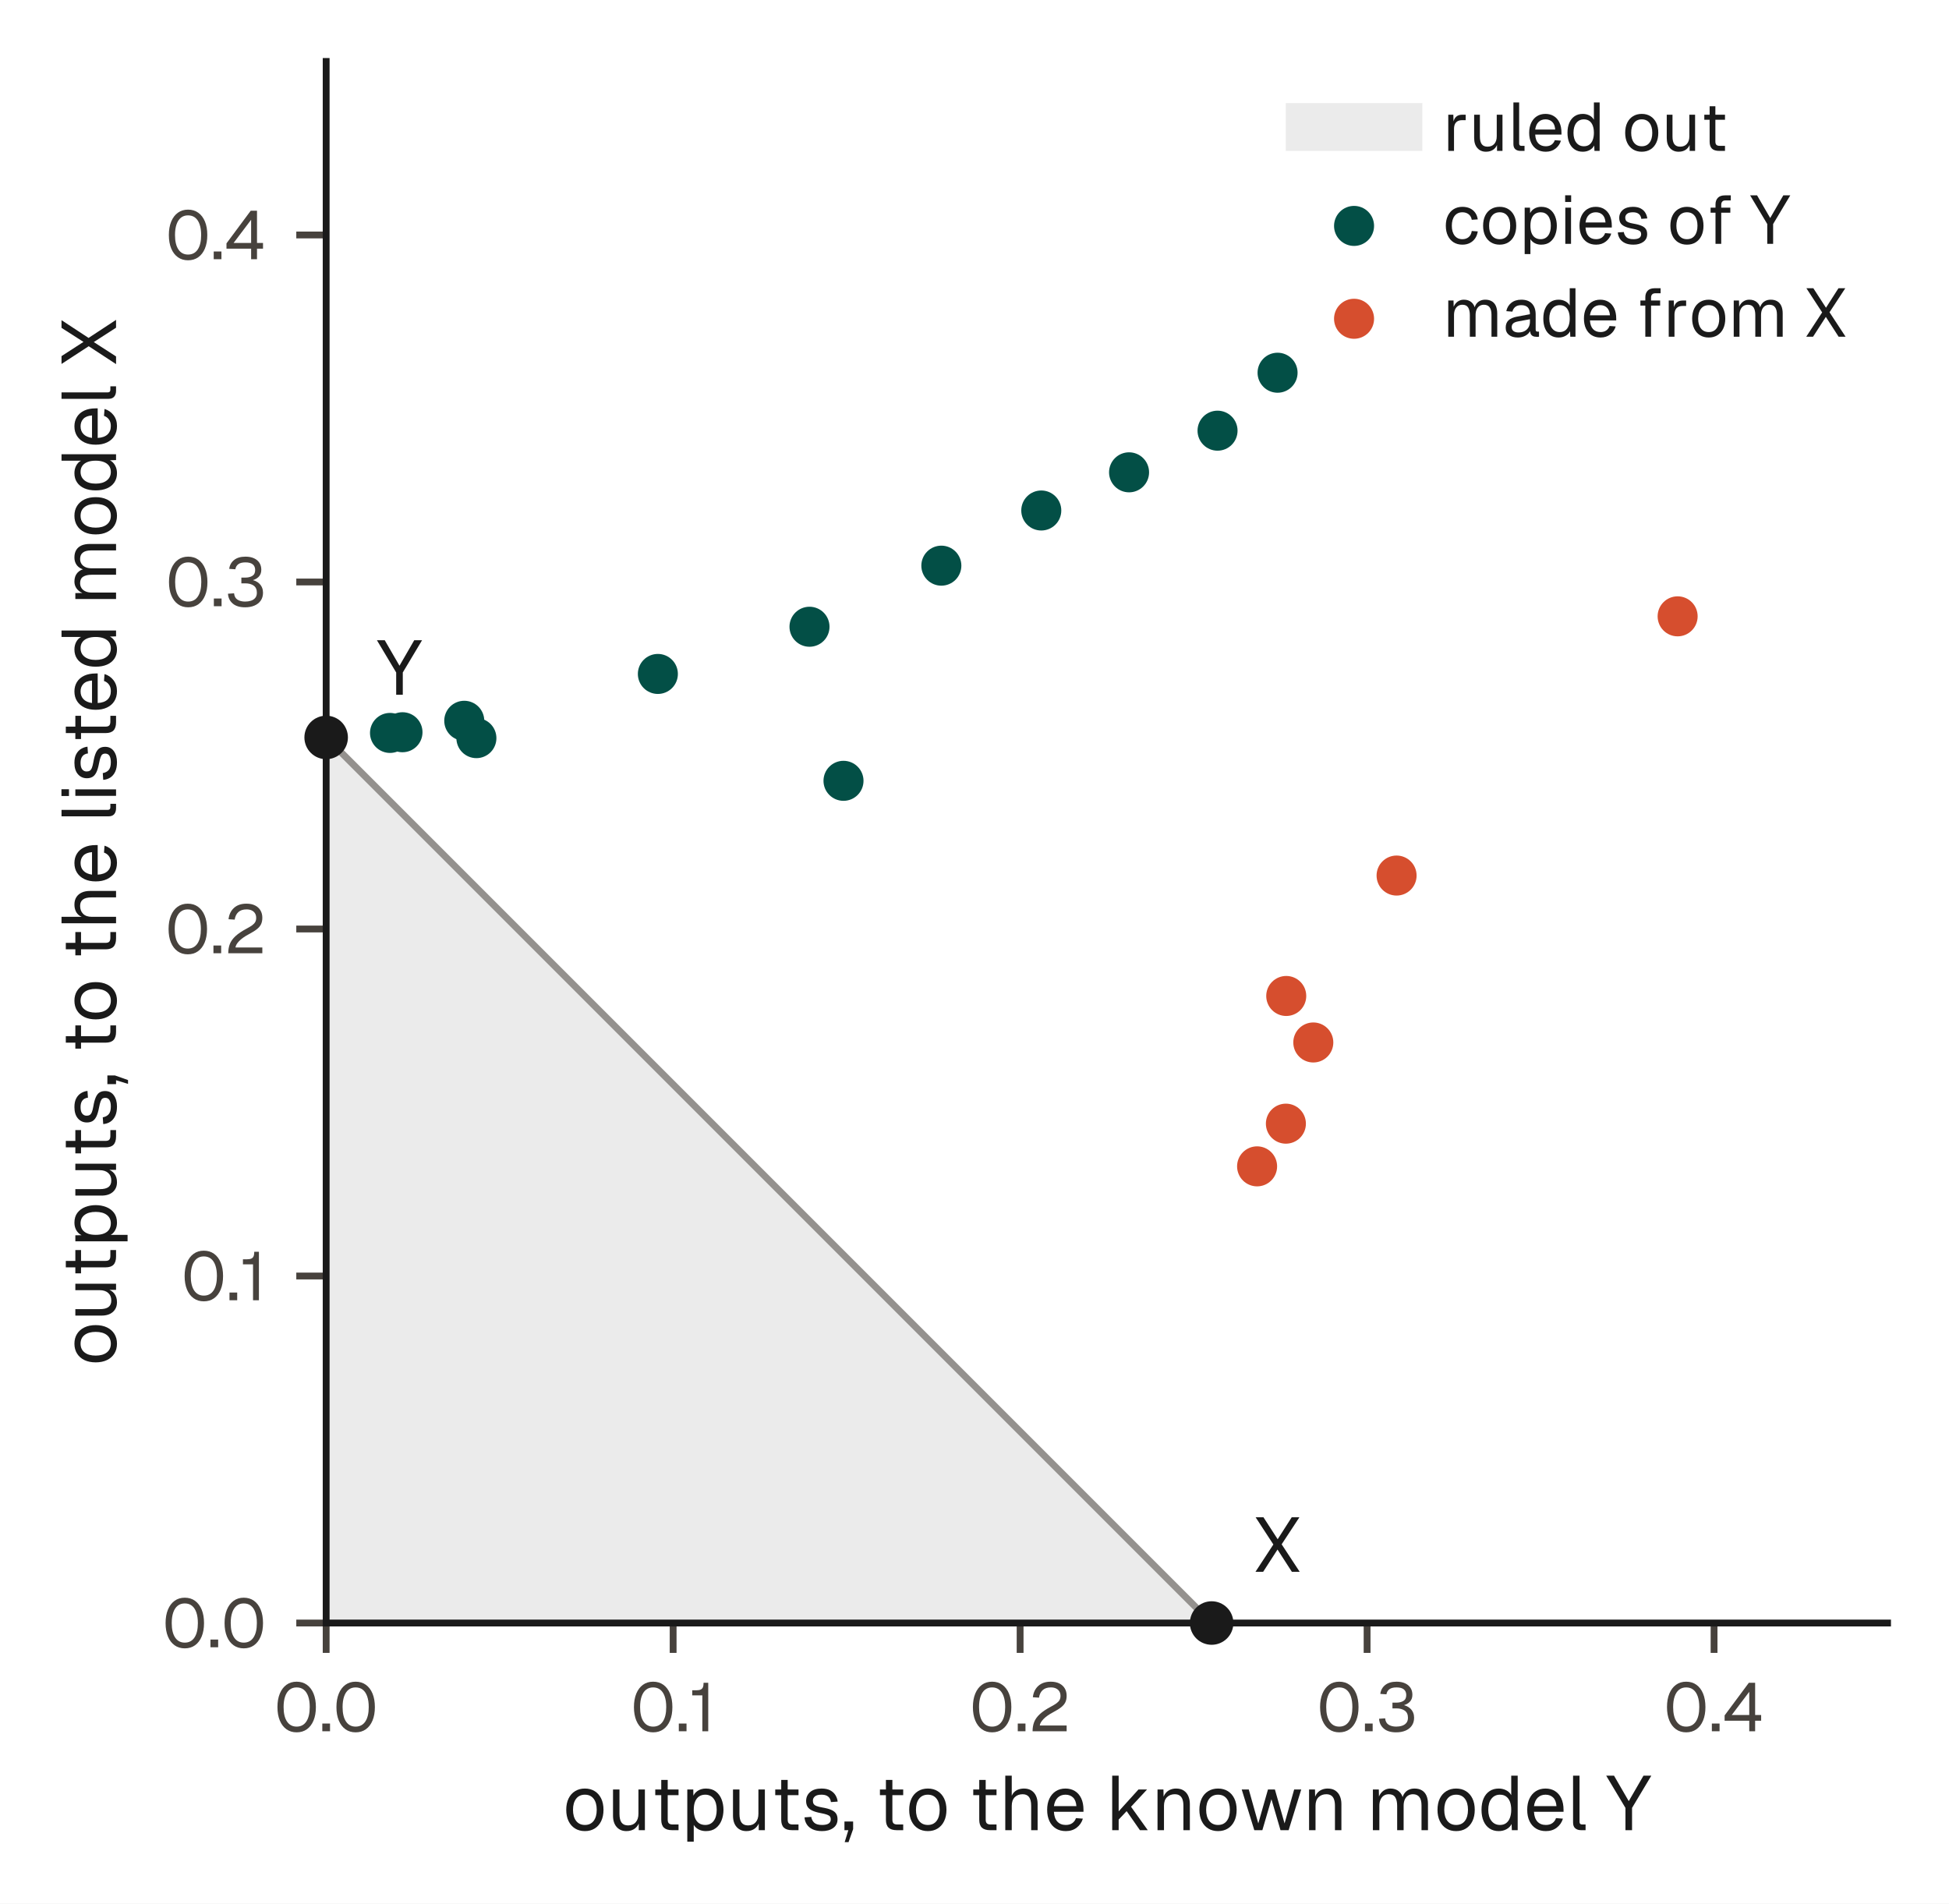
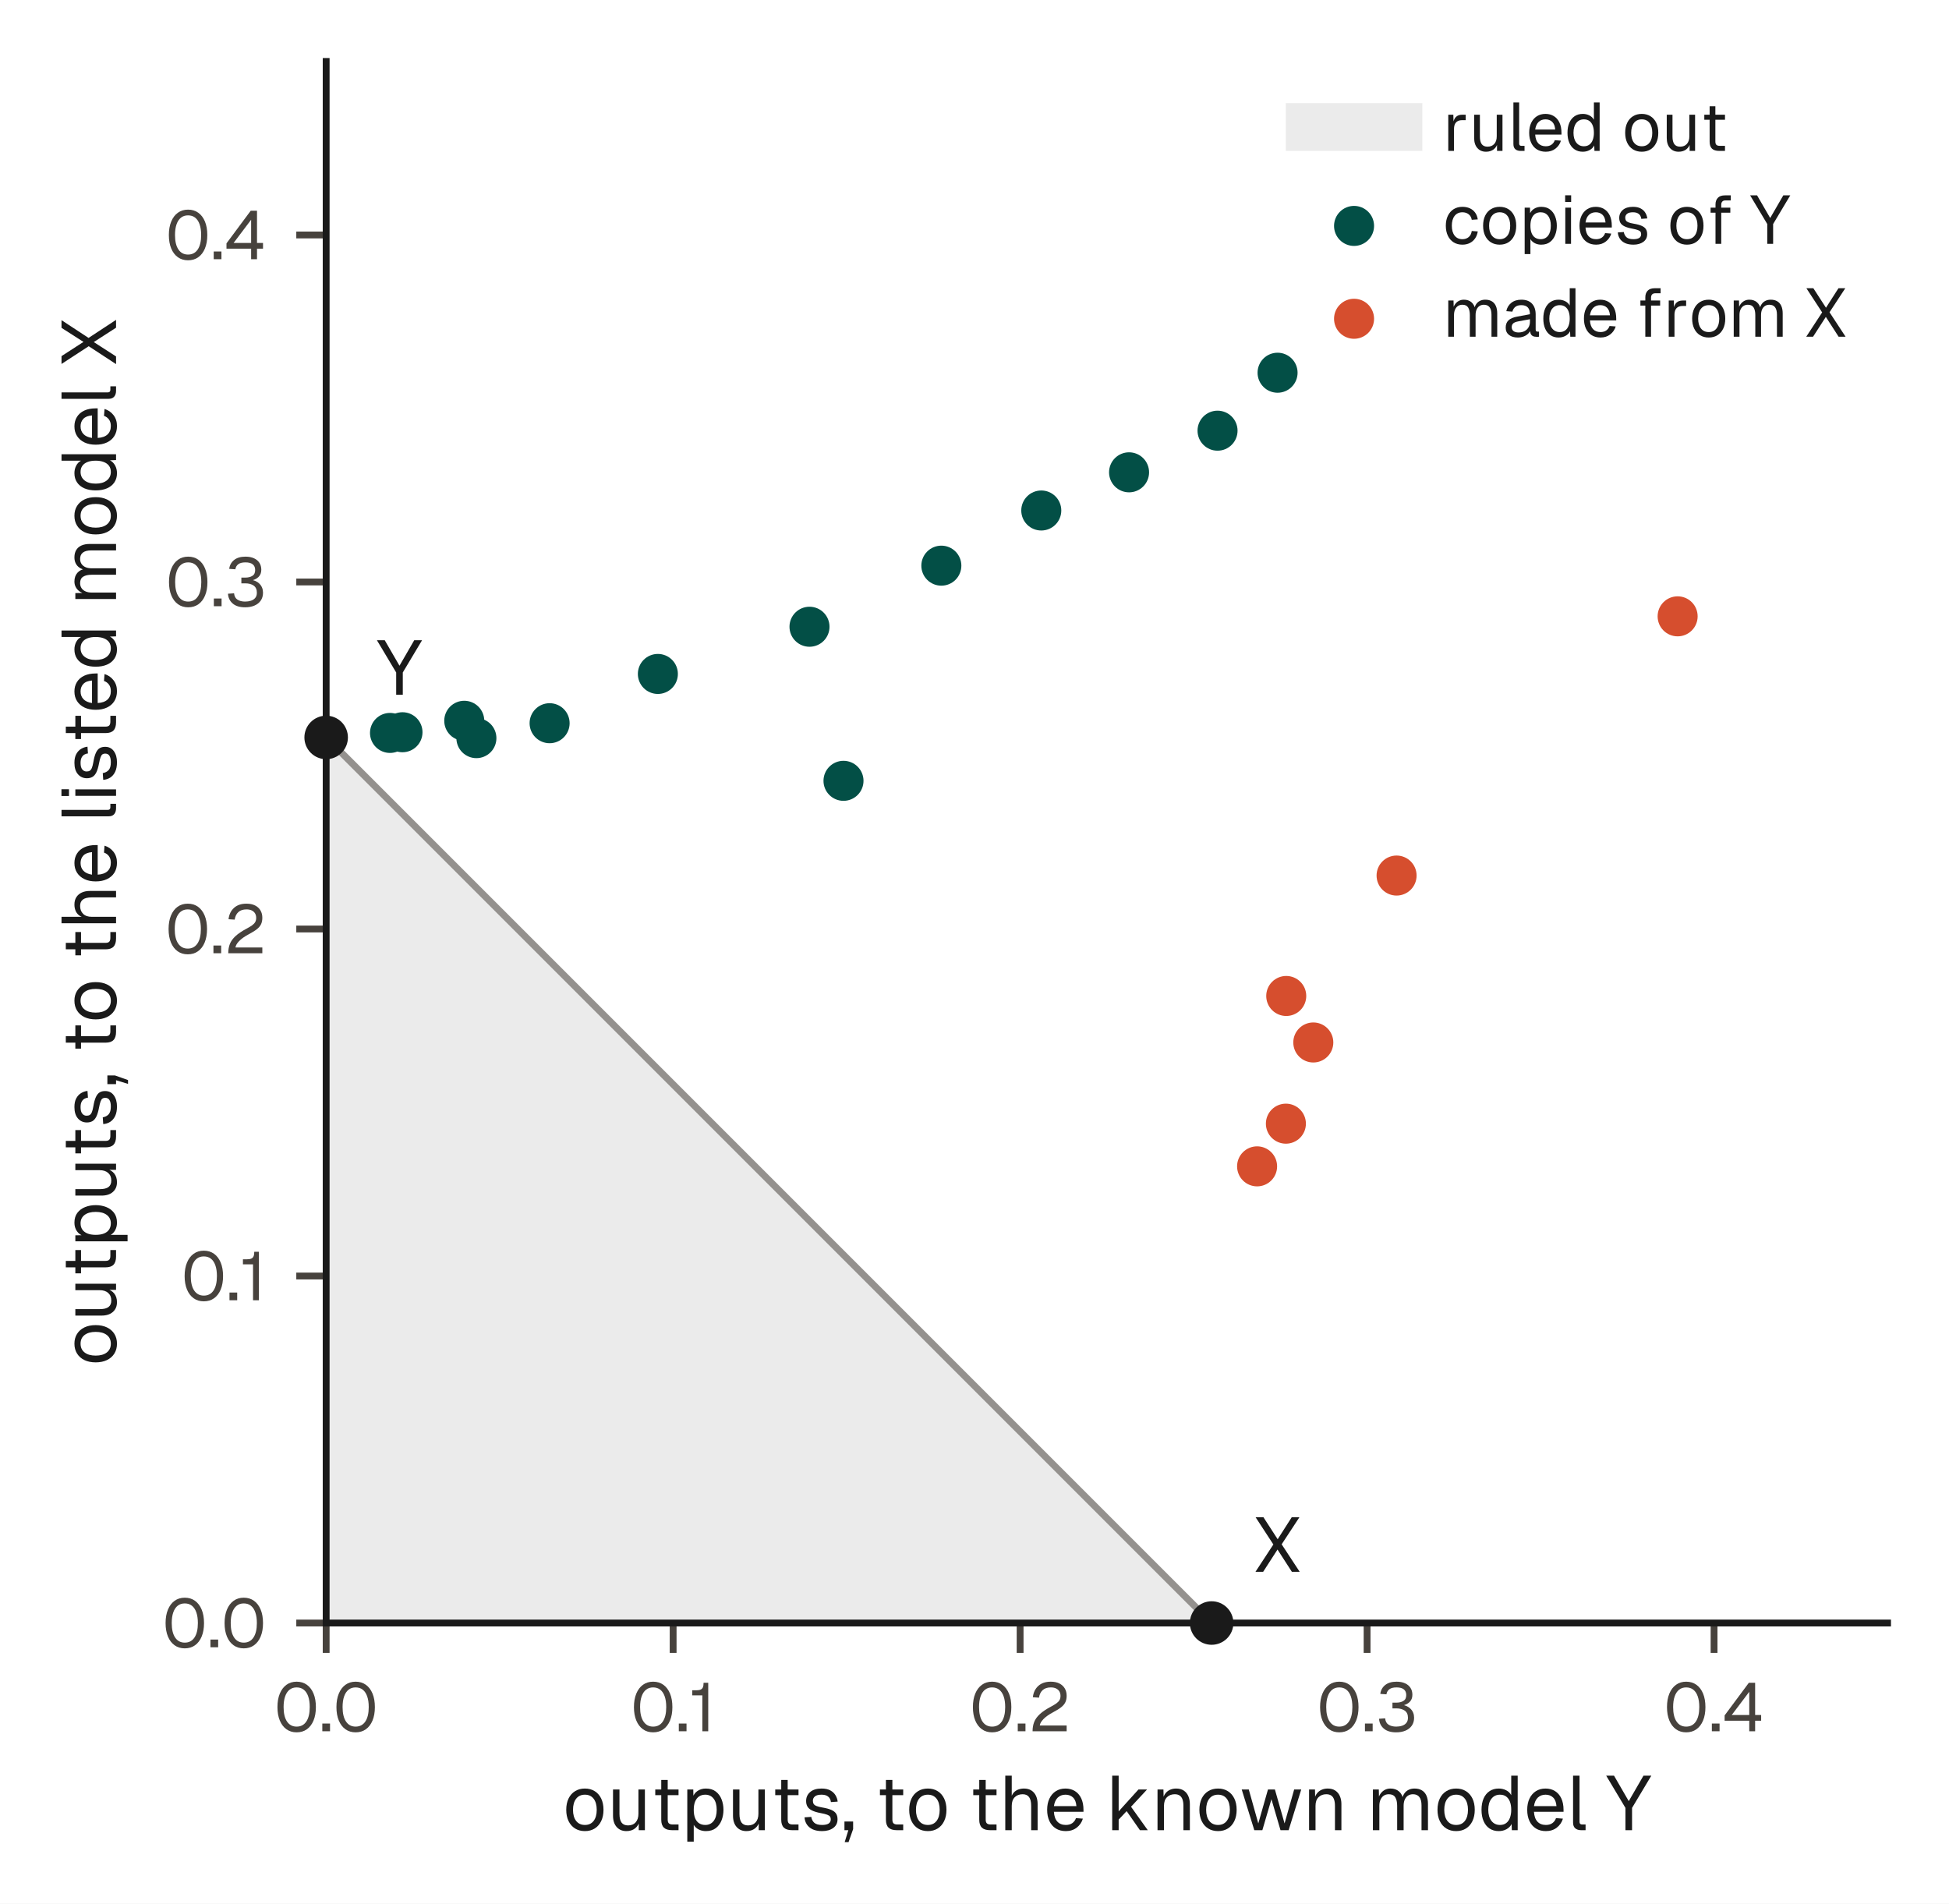
<svg xmlns="http://www.w3.org/2000/svg" xmlns:xlink="http://www.w3.org/1999/xlink" width="228.369pt" height="223.025pt" viewBox="0 0 228.369 223.025" version="1.1">
  <defs>
    <style type="text/css">*{stroke-linejoin: round; stroke-linecap: butt}</style>
  </defs>
  <g id="figure_1">
    <g id="patch_1">
      <path d="M 0 223.025  L 228.369 223.025  L 228.369 0  L 0 0  z " style="fill: #ffffff" />
    </g>
    <g id="axes_1">
      <g id="patch_2">
        <path d="M 38.217 190.152  L 221.169 190.152  L 221.169 7.2  L 38.217 7.2  z " style="fill: #ffffff" />
      </g>
      <g id="patch_3">
-         <path d="M 38.217 190.152  L 141.971 190.152  L 38.217 86.398  z " clip-path="url(#p2d0e98318e)" style="fill: #ebebeb" />
+         <path d="M 38.217 190.152  L 141.971 190.152  L 38.217 86.398  z " clip-path="url(#pd21dceb8ad)" style="fill: #ebebeb" />
      </g>
      <g id="matplotlib.axis_1">
        <g id="xtick_1">
          <g id="line2d_1">
            <defs>
-               <path id="m36c6dafd58" d="M 0 0  L 0 3.5  " style="stroke: #47423d; stroke-width: 0.8" />
-             </defs>
-             <g>
-               <use xlink:href="#m36c6dafd58" x="38.217" y="190.152" style="fill: #47423d; stroke: #47423d; stroke-width: 0.8" />
+               <path id="mbe4296cc0f" d="M 0 0  L 0 3.5  " style="stroke: #47423d; stroke-width: 0.8" />
+             </defs>
+             <g>
+               <use xlink:href="#mbe4296cc0f" x="38.217" y="190.152" style="fill: #47423d; stroke: #47423d; stroke-width: 0.8" />
            </g>
          </g>
          <g id="text_1">
            <g style="fill: #47423d" transform="translate(32.10938 202.832) scale(0.08 -0.08)">
              <defs>
                <path id="Geist-Regular-30" d="M 2118 -102  Q 1568 -102 1165 186  Q 762 474 541 1005  Q 320 1536 320 2266  Q 320 2995 541 3529  Q 762 4064 1165 4355  Q 1568 4646 2118 4646  Q 2675 4646 3078 4355  Q 3482 4064 3702 3533  Q 3923 3002 3923 2266  Q 3923 1536 3702 1005  Q 3482 474 3078 186  Q 2675 -102 2118 -102  z M 2118 435  Q 2707 435 3027 912  Q 3347 1389 3347 2266  Q 3347 2854 3203 3267  Q 3059 3680 2787 3894  Q 2515 4109 2118 4109  Q 1728 4109 1456 3894  Q 1184 3680 1040 3267  Q 896 2854 896 2266  Q 896 1389 1216 912  Q 1536 435 2118 435  z " transform="scale(0.015625)" />
                <path id="Geist-Regular-2e" d="M 282 0  L 282 723  L 1005 723  L 1005 0  L 282 0  z " transform="scale(0.015625)" />
              </defs>
              <use xlink:href="#Geist-Regular-30" />
              <use xlink:href="#Geist-Regular-2e" transform="translate(66.29999 0)" />
              <use xlink:href="#Geist-Regular-30" transform="translate(86.39998 0)" />
            </g>
          </g>
        </g>
        <g id="xtick_2">
          <g id="line2d_2">
            <g>
-               <use xlink:href="#m36c6dafd58" x="78.873" y="190.152" style="fill: #47423d; stroke: #47423d; stroke-width: 0.8" />
+               <use xlink:href="#mbe4296cc0f" x="78.873" y="190.152" style="fill: #47423d; stroke: #47423d; stroke-width: 0.8" />
            </g>
          </g>
          <g id="text_2">
            <g style="fill: #47423d" transform="translate(73.881 202.832) scale(0.08 -0.08)">
              <defs>
                <path id="Geist-Regular-31" d="M 1203 0  L 1203 3366  L 256 3366  L 256 3840  L 640 3840  Q 890 3840 1040 3904  Q 1190 3968 1254 4121  Q 1318 4275 1318 4544  L 1754 4544  L 1754 0  L 1203 0  z " transform="scale(0.015625)" />
              </defs>
              <use xlink:href="#Geist-Regular-30" />
              <use xlink:href="#Geist-Regular-2e" transform="translate(66.29999 0)" />
              <use xlink:href="#Geist-Regular-31" transform="translate(86.39998 0)" />
            </g>
          </g>
        </g>
        <g id="xtick_3">
          <g id="line2d_3">
            <g>
-               <use xlink:href="#m36c6dafd58" x="119.529" y="190.152" style="fill: #47423d; stroke: #47423d; stroke-width: 0.8" />
+               <use xlink:href="#mbe4296cc0f" x="119.529" y="190.152" style="fill: #47423d; stroke: #47423d; stroke-width: 0.8" />
            </g>
          </g>
          <g id="text_3">
            <g style="fill: #47423d" transform="translate(113.597 202.832) scale(0.08 -0.08)">
              <defs>
                <path id="Geist-Regular-32" d="M 384 0  Q 384 480 534 867  Q 685 1254 1065 1606  Q 1446 1958 2125 2317  Q 2438 2483 2630 2624  Q 2822 2765 2912 2925  Q 3002 3085 3002 3315  Q 3002 3552 2899 3728  Q 2797 3904 2595 4006  Q 2394 4109 2093 4109  Q 1613 4109 1334 3859  Q 1056 3610 986 3149  L 410 3187  Q 486 3853 921 4249  Q 1357 4646 2093 4646  Q 2560 4646 2893 4480  Q 3226 4314 3402 4016  Q 3578 3718 3578 3328  Q 3578 2982 3462 2729  Q 3347 2477 3075 2259  Q 2803 2042 2330 1792  Q 1715 1466 1398 1133  Q 1082 800 1062 538  L 3578 538  L 3578 0  L 384 0  z " transform="scale(0.015625)" />
              </defs>
              <use xlink:href="#Geist-Regular-30" />
              <use xlink:href="#Geist-Regular-2e" transform="translate(66.29999 0)" />
              <use xlink:href="#Geist-Regular-32" transform="translate(86.39998 0)" />
            </g>
          </g>
        </g>
        <g id="xtick_4">
          <g id="line2d_4">
            <g>
-               <use xlink:href="#m36c6dafd58" x="160.185" y="190.152" style="fill: #47423d; stroke: #47423d; stroke-width: 0.8" />
+               <use xlink:href="#mbe4296cc0f" x="160.185" y="190.152" style="fill: #47423d; stroke: #47423d; stroke-width: 0.8" />
            </g>
          </g>
          <g id="text_4">
            <g style="fill: #47423d" transform="translate(154.2774 202.832) scale(0.08 -0.08)">
              <defs>
                <path id="Geist-Regular-33" d="M 1926 -102  Q 1171 -102 761 253  Q 352 608 320 1171  L 890 1210  Q 928 794 1213 614  Q 1498 435 1926 435  Q 2221 435 2470 515  Q 2720 595 2873 777  Q 3027 960 3027 1267  Q 3027 1722 2726 1933  Q 2426 2144 1933 2144  L 1574 2144  L 1574 2682  L 1933 2682  Q 2336 2682 2601 2842  Q 2867 3002 2867 3392  Q 2867 3744 2640 3926  Q 2413 4109 1958 4109  Q 1510 4109 1283 3936  Q 1056 3763 1011 3462  L 435 3501  Q 499 4013 889 4329  Q 1280 4646 1958 4646  Q 2419 4646 2752 4496  Q 3085 4346 3264 4070  Q 3443 3795 3443 3418  Q 3443 2995 3177 2736  Q 2912 2477 2394 2381  L 2394 2496  Q 2950 2432 3276 2099  Q 3603 1766 3603 1267  Q 3603 832 3388 525  Q 3174 218 2796 58  Q 2419 -102 1926 -102  z " transform="scale(0.015625)" />
              </defs>
              <use xlink:href="#Geist-Regular-30" />
              <use xlink:href="#Geist-Regular-2e" transform="translate(66.29999 0)" />
              <use xlink:href="#Geist-Regular-33" transform="translate(86.39998 0)" />
            </g>
          </g>
        </g>
        <g id="xtick_5">
          <g id="line2d_5">
            <g>
-               <use xlink:href="#m36c6dafd58" x="200.841" y="190.152" style="fill: #47423d; stroke: #47423d; stroke-width: 0.8" />
+               <use xlink:href="#mbe4296cc0f" x="200.841" y="190.152" style="fill: #47423d; stroke: #47423d; stroke-width: 0.8" />
            </g>
          </g>
          <g id="text_5">
            <g style="fill: #47423d" transform="translate(194.9253 202.832) scale(0.08 -0.08)">
              <defs>
                <path id="Geist-Regular-34" d="M 2502 0  L 2502 986  L 192 986  L 192 1485  L 2464 4544  L 3053 4544  L 3053 1523  L 3616 1523  L 3616 986  L 3053 986  L 3053 0  L 2502 0  z M 858 1523  L 2502 1523  L 2502 3699  L 858 1523  z " transform="scale(0.015625)" />
              </defs>
              <use xlink:href="#Geist-Regular-30" />
              <use xlink:href="#Geist-Regular-2e" transform="translate(66.29999 0)" />
              <use xlink:href="#Geist-Regular-34" transform="translate(86.39998 0)" />
            </g>
          </g>
        </g>
        <g id="text_6">
          <g style="fill: #1a1a1a" transform="translate(65.95178 214.422) scale(0.09 -0.09)">
            <defs>
              <path id="Geist-Regular-6f" d="M 1837 -77  Q 1370 -77 1018 140  Q 666 358 474 758  Q 282 1158 282 1696  Q 282 2240 474 2637  Q 666 3034 1018 3251  Q 1370 3469 1837 3469  Q 2304 3469 2653 3251  Q 3002 3034 3194 2637  Q 3386 2240 3386 1696  Q 3386 1158 3194 758  Q 3002 358 2653 140  Q 2304 -77 1837 -77  z M 1837 435  Q 2304 435 2563 771  Q 2822 1107 2822 1696  Q 2822 2285 2563 2621  Q 2304 2957 1837 2957  Q 1370 2957 1107 2621  Q 845 2285 845 1696  Q 845 1107 1107 771  Q 1370 435 1837 435  z " transform="scale(0.015625)" />
              <path id="Geist-Regular-75" d="M 1626 -77  Q 1120 -77 816 265  Q 512 608 512 1210  L 512 3392  L 1050 3392  L 1050 1357  Q 1050 864 1226 630  Q 1402 397 1766 397  Q 2170 397 2400 656  Q 2630 915 2630 1370  L 2630 3392  L 3168 3392  L 3168 0  L 2656 0  L 2656 838  L 2739 794  Q 2637 378 2349 150  Q 2061 -77 1626 -77  z " transform="scale(0.015625)" />
              <path id="Geist-Regular-74" d="M 1754 0  Q 1293 0 1072 211  Q 851 422 851 870  L 851 4186  L 1389 4186  L 1389 883  Q 1389 653 1491 563  Q 1594 474 1805 474  L 2291 474  L 2291 0  L 1754 0  z M 352 2918  L 352 3392  L 2291 3392  L 2291 2918  L 352 2918  z " transform="scale(0.015625)" />
              <path id="Geist-Regular-70" d="M 512 -960  L 512 3392  L 1011 3392  L 1024 2662  L 947 2701  Q 1075 3078 1372 3273  Q 1670 3469 2061 3469  Q 2566 3469 2889 3219  Q 3213 2970 3369 2566  Q 3526 2163 3526 1696  Q 3526 1229 3369 825  Q 3213 422 2889 172  Q 2566 -77 2061 -77  Q 1798 -77 1571 12  Q 1344 102 1187 262  Q 1030 422 973 640  L 1050 730  L 1050 -960  L 512 -960  z M 2010 435  Q 2451 435 2707 768  Q 2963 1101 2963 1696  Q 2963 2291 2707 2624  Q 2451 2957 2010 2957  Q 1715 2957 1500 2816  Q 1286 2675 1168 2393  Q 1050 2112 1050 1696  Q 1050 1280 1165 998  Q 1280 717 1497 576  Q 1715 435 2010 435  z " transform="scale(0.015625)" />
              <path id="Geist-Regular-73" d="M 1747 -77  Q 1280 -77 963 70  Q 646 218 476 477  Q 307 736 282 1069  L 845 1107  Q 896 800 1097 617  Q 1299 435 1747 435  Q 2093 435 2281 547  Q 2470 659 2470 909  Q 2470 1043 2409 1132  Q 2349 1222 2169 1289  Q 1990 1357 1645 1421  Q 1171 1510 902 1644  Q 634 1779 525 1971  Q 416 2163 416 2432  Q 416 2886 752 3177  Q 1088 3469 1702 3469  Q 2150 3469 2435 3312  Q 2720 3155 2867 2905  Q 3014 2656 3046 2381  L 2483 2342  Q 2470 2502 2387 2643  Q 2304 2784 2137 2870  Q 1971 2957 1690 2957  Q 1325 2957 1152 2816  Q 979 2675 979 2458  Q 979 2291 1046 2185  Q 1114 2080 1283 2013  Q 1453 1946 1747 1894  Q 2246 1811 2528 1683  Q 2810 1555 2922 1366  Q 3034 1178 3034 909  Q 3034 442 2672 182  Q 2310 -77 1747 -77  z " transform="scale(0.015625)" />
              <path id="Geist-Regular-2c" d="M 301 -998  L 608 0  L 282 0  L 282 723  L 1005 723  L 1005 90  L 621 -998  L 301 -998  z " transform="scale(0.015625)" />
              <path id="Geist-Regular-20" transform="scale(0.015625)" />
              <path id="Geist-Regular-68" d="M 512 0  L 512 4544  L 1050 4544  L 1050 2643  L 986 2656  Q 1050 2938 1203 3117  Q 1357 3296 1581 3382  Q 1805 3469 2074 3469  Q 2438 3469 2691 3305  Q 2944 3142 3075 2851  Q 3206 2560 3206 2182  L 3206 0  L 2669 0  L 2669 2029  Q 2669 2522 2493 2758  Q 2317 2995 1958 2995  Q 1549 2995 1299 2745  Q 1050 2496 1050 2022  L 1050 0  L 512 0  z " transform="scale(0.015625)" />
              <path id="Geist-Regular-65" d="M 1837 -77  Q 1357 -77 1008 140  Q 659 358 470 758  Q 282 1158 282 1696  Q 282 2234 470 2630  Q 659 3027 1001 3248  Q 1344 3469 1811 3469  Q 2253 3469 2592 3261  Q 2931 3053 3120 2656  Q 3309 2259 3309 1690  L 3309 1530  L 845 1530  Q 877 986 1136 710  Q 1395 435 1837 435  Q 2170 435 2384 592  Q 2598 749 2682 1005  L 3258 960  Q 3123 506 2748 214  Q 2374 -77 1837 -77  z M 845 2003  L 2720 2003  Q 2682 2496 2435 2726  Q 2189 2957 1811 2957  Q 1421 2957 1168 2717  Q 915 2477 845 2003  z " transform="scale(0.015625)" />
              <path id="Geist-Regular-6b" d="M 512 0  L 512 4544  L 1050 4544  L 1050 1568  L 2701 3392  L 3418 3392  L 2080 1952  L 3475 0  L 2822 0  L 1715 1587  L 1050 883  L 1050 0  L 512 0  z " transform="scale(0.015625)" />
              <path id="Geist-Regular-6e" d="M 512 0  L 512 3392  L 1005 3392  L 1024 2528  L 960 2586  Q 1024 2886 1184 3081  Q 1344 3277 1571 3373  Q 1798 3469 2061 3469  Q 2451 3469 2704 3296  Q 2957 3123 3081 2832  Q 3206 2541 3206 2182  L 3206 0  L 2669 0  L 2669 2029  Q 2669 2342 2595 2556  Q 2522 2771 2362 2883  Q 2202 2995 1946 2995  Q 1555 2995 1302 2748  Q 1050 2502 1050 2029  L 1050 0  L 512 0  z " transform="scale(0.015625)" />
              <path id="Geist-Regular-77" d="M 1190 0  L 141 3392  L 730 3392  L 1523 563  L 2330 3392  L 2906 3392  L 3712 563  L 4512 3392  L 5101 3392  L 4051 0  L 3373 0  L 2618 2579  L 1862 0  L 1190 0  z " transform="scale(0.015625)" />
              <path id="Geist-Regular-6d" d="M 512 0  L 512 3392  L 1005 3392  L 1024 2534  L 947 2560  Q 1005 2842 1149 3043  Q 1293 3245 1504 3357  Q 1715 3469 1971 3469  Q 2413 3469 2691 3225  Q 2970 2982 3040 2547  L 2938 2554  Q 2989 2848 3126 3049  Q 3264 3251 3481 3360  Q 3699 3469 3981 3469  Q 4346 3469 4595 3318  Q 4845 3168 4973 2880  Q 5101 2592 5101 2182  L 5101 0  L 4563 0  L 4563 2067  Q 4563 2528 4384 2761  Q 4205 2995 3853 2995  Q 3616 2995 3440 2880  Q 3264 2765 3168 2550  Q 3072 2336 3072 2029  L 3072 0  L 2534 0  L 2534 2029  Q 2534 2483 2374 2739  Q 2214 2995 1837 2995  Q 1600 2995 1424 2880  Q 1248 2765 1149 2547  Q 1050 2330 1050 2029  L 1050 0  L 512 0  z " transform="scale(0.015625)" />
              <path id="Geist-Regular-64" d="M 1715 -77  Q 1274 -77 950 140  Q 627 358 454 755  Q 282 1152 282 1696  Q 282 2240 454 2637  Q 627 3034 950 3251  Q 1274 3469 1715 3469  Q 2054 3469 2336 3325  Q 2618 3181 2758 2918  L 2758 4544  L 3296 4544  L 3296 0  L 2810 0  L 2790 512  Q 2650 237 2362 80  Q 2074 -77 1715 -77  z M 1824 435  Q 2125 435 2333 588  Q 2541 742 2649 1027  Q 2758 1312 2758 1696  Q 2758 2093 2649 2374  Q 2541 2656 2333 2806  Q 2125 2957 1824 2957  Q 1376 2957 1110 2621  Q 845 2285 845 1696  Q 845 1114 1110 774  Q 1376 435 1824 435  z " transform="scale(0.015625)" />
              <path id="Geist-Regular-6c" d="M 1178 0  Q 883 0 697 153  Q 512 307 512 640  L 512 4544  L 1050 4544  L 1050 685  Q 1050 582 1104 528  Q 1158 474 1261 474  L 1555 474  L 1555 0  L 1178 0  z " transform="scale(0.015625)" />
              <path id="Geist-Regular-59" d="M 1568 0  L 1568 1856  L -38 4544  L 614 4544  L 1843 2419  L 3072 4544  L 3725 4544  L 2118 1856  L 2118 0  L 1568 0  z " transform="scale(0.015625)" />
            </defs>
            <use xlink:href="#Geist-Regular-6f" />
            <use xlink:href="#Geist-Regular-75" transform="translate(57.29999 0)" />
            <use xlink:href="#Geist-Regular-74" transform="translate(114.8 0)" />
            <use xlink:href="#Geist-Regular-70" transform="translate(154 0)" />
            <use xlink:href="#Geist-Regular-75" transform="translate(213.5 0)" />
            <use xlink:href="#Geist-Regular-74" transform="translate(270.9999 0)" />
            <use xlink:href="#Geist-Regular-73" transform="translate(310.1999 0)" />
            <use xlink:href="#Geist-Regular-2c" transform="translate(362.1999 0)" />
            <use xlink:href="#Geist-Regular-20" transform="translate(382.2999 0)" />
            <use xlink:href="#Geist-Regular-74" transform="translate(407.2999 0)" />
            <use xlink:href="#Geist-Regular-6f" transform="translate(446.4999 0)" />
            <use xlink:href="#Geist-Regular-20" transform="translate(503.7999 0)" />
            <use xlink:href="#Geist-Regular-74" transform="translate(528.7999 0)" />
            <use xlink:href="#Geist-Regular-68" transform="translate(567.9999 0)" />
            <use xlink:href="#Geist-Regular-65" transform="translate(626.0999 0)" />
            <use xlink:href="#Geist-Regular-20" transform="translate(682.1998 0)" />
            <use xlink:href="#Geist-Regular-6b" transform="translate(707.1998 0)" />
            <use xlink:href="#Geist-Regular-6e" transform="translate(766.1998 0)" />
            <use xlink:href="#Geist-Regular-6f" transform="translate(824.2998 0)" />
            <use xlink:href="#Geist-Regular-77" transform="translate(881.5998 0)" />
            <use xlink:href="#Geist-Regular-6e" transform="translate(963.4998 0)" />
            <use xlink:href="#Geist-Regular-20" transform="translate(1021.6 0)" />
            <use xlink:href="#Geist-Regular-6d" transform="translate(1046.6 0)" />
            <use xlink:href="#Geist-Regular-6f" transform="translate(1134.3 0)" />
            <use xlink:href="#Geist-Regular-64" transform="translate(1191.6 0)" />
            <use xlink:href="#Geist-Regular-65" transform="translate(1251.1 0)" />
            <use xlink:href="#Geist-Regular-6c" transform="translate(1307.2 0)" />
            <use xlink:href="#Geist-Regular-20" transform="translate(1333.9 0)" />
            <use xlink:href="#Geist-Regular-59" transform="translate(1358.9 0)" />
          </g>
        </g>
      </g>
      <g id="matplotlib.axis_2">
        <g id="ytick_1">
          <g id="line2d_6">
            <defs>
-               <path id="m7a935b3efc" d="M 0 0  L -3.5 0  " style="stroke: #47423d; stroke-width: 0.8" />
-             </defs>
-             <g>
-               <use xlink:href="#m7a935b3efc" x="38.217" y="190.152" style="fill: #47423d; stroke: #47423d; stroke-width: 0.8" />
+               <path id="mccd4ce6281" d="M 0 0  L -3.5 0  " style="stroke: #47423d; stroke-width: 0.8" />
+             </defs>
+             <g>
+               <use xlink:href="#mccd4ce6281" x="38.217" y="190.152" style="fill: #47423d; stroke: #47423d; stroke-width: 0.8" />
            </g>
          </g>
          <g id="text_7">
            <g style="fill: #47423d" transform="translate(19.00187 192.992) scale(0.08 -0.08)">
              <use xlink:href="#Geist-Regular-30" />
              <use xlink:href="#Geist-Regular-2e" transform="translate(66.29999 0)" />
              <use xlink:href="#Geist-Regular-30" transform="translate(86.39998 0)" />
            </g>
          </g>
        </g>
        <g id="ytick_2">
          <g id="line2d_7">
            <g>
-               <use xlink:href="#m7a935b3efc" x="38.217" y="149.496" style="fill: #47423d; stroke: #47423d; stroke-width: 0.8" />
+               <use xlink:href="#mccd4ce6281" x="38.217" y="149.496" style="fill: #47423d; stroke: #47423d; stroke-width: 0.8" />
            </g>
          </g>
          <g id="text_8">
            <g style="fill: #47423d" transform="translate(21.23313 152.336) scale(0.08 -0.08)">
              <use xlink:href="#Geist-Regular-30" />
              <use xlink:href="#Geist-Regular-2e" transform="translate(66.29999 0)" />
              <use xlink:href="#Geist-Regular-31" transform="translate(86.39998 0)" />
            </g>
          </g>
        </g>
        <g id="ytick_3">
          <g id="line2d_8">
            <g>
-               <use xlink:href="#m7a935b3efc" x="38.217" y="108.84" style="fill: #47423d; stroke: #47423d; stroke-width: 0.8" />
+               <use xlink:href="#mccd4ce6281" x="38.217" y="108.84" style="fill: #47423d; stroke: #47423d; stroke-width: 0.8" />
            </g>
          </g>
          <g id="text_9">
            <g style="fill: #47423d" transform="translate(19.35312 111.68) scale(0.08 -0.08)">
              <use xlink:href="#Geist-Regular-30" />
              <use xlink:href="#Geist-Regular-2e" transform="translate(66.29999 0)" />
              <use xlink:href="#Geist-Regular-32" transform="translate(86.39998 0)" />
            </g>
          </g>
        </g>
        <g id="ytick_4">
          <g id="line2d_9">
            <g>
-               <use xlink:href="#m7a935b3efc" x="38.217" y="68.184" style="fill: #47423d; stroke: #47423d; stroke-width: 0.8" />
+               <use xlink:href="#mccd4ce6281" x="38.217" y="68.184" style="fill: #47423d; stroke: #47423d; stroke-width: 0.8" />
            </g>
          </g>
          <g id="text_10">
            <g style="fill: #47423d" transform="translate(19.40188 71.024) scale(0.08 -0.08)">
              <use xlink:href="#Geist-Regular-30" />
              <use xlink:href="#Geist-Regular-2e" transform="translate(66.29999 0)" />
              <use xlink:href="#Geist-Regular-33" transform="translate(86.39998 0)" />
            </g>
          </g>
        </g>
        <g id="ytick_5">
          <g id="line2d_10">
            <g>
-               <use xlink:href="#m7a935b3efc" x="38.217" y="27.528" style="fill: #47423d; stroke: #47423d; stroke-width: 0.8" />
+               <use xlink:href="#mccd4ce6281" x="38.217" y="27.528" style="fill: #47423d; stroke: #47423d; stroke-width: 0.8" />
            </g>
          </g>
          <g id="text_11">
            <g style="fill: #47423d" transform="translate(19.38563 30.368) scale(0.08 -0.08)">
              <use xlink:href="#Geist-Regular-30" />
              <use xlink:href="#Geist-Regular-2e" transform="translate(66.29999 0)" />
              <use xlink:href="#Geist-Regular-34" transform="translate(86.39998 0)" />
            </g>
          </g>
        </g>
        <g id="text_12">
          <g style="fill: #1a1a1a" transform="translate(13.59844 160.0103) rotate(-90) scale(0.09 -0.09)">
            <defs>
              <path id="Geist-Regular-69" d="M 512 0  L 512 3392  L 1050 3392  L 1050 0  L 512 0  z M 498 3923  L 498 4550  L 1061 4550  L 1061 3923  L 498 3923  z " transform="scale(0.015625)" />
              <path id="Geist-Regular-58" d="M 96 0  L 1587 2278  L 109 4544  L 762 4544  L 1946 2714  L 3117 4544  L 3757 4544  L 2278 2291  L 3782 0  L 3130 0  L 1933 1856  L 736 0  L 96 0  z " transform="scale(0.015625)" />
            </defs>
            <use xlink:href="#Geist-Regular-6f" />
            <use xlink:href="#Geist-Regular-75" transform="translate(57.29999 0)" />
            <use xlink:href="#Geist-Regular-74" transform="translate(114.8 0)" />
            <use xlink:href="#Geist-Regular-70" transform="translate(154 0)" />
            <use xlink:href="#Geist-Regular-75" transform="translate(213.5 0)" />
            <use xlink:href="#Geist-Regular-74" transform="translate(270.9999 0)" />
            <use xlink:href="#Geist-Regular-73" transform="translate(310.1999 0)" />
            <use xlink:href="#Geist-Regular-2c" transform="translate(362.1999 0)" />
            <use xlink:href="#Geist-Regular-20" transform="translate(382.2999 0)" />
            <use xlink:href="#Geist-Regular-74" transform="translate(407.2999 0)" />
            <use xlink:href="#Geist-Regular-6f" transform="translate(446.4999 0)" />
            <use xlink:href="#Geist-Regular-20" transform="translate(503.7999 0)" />
            <use xlink:href="#Geist-Regular-74" transform="translate(528.7999 0)" />
            <use xlink:href="#Geist-Regular-68" transform="translate(567.9999 0)" />
            <use xlink:href="#Geist-Regular-65" transform="translate(626.0999 0)" />
            <use xlink:href="#Geist-Regular-20" transform="translate(682.1998 0)" />
            <use xlink:href="#Geist-Regular-6c" transform="translate(707.1998 0)" />
            <use xlink:href="#Geist-Regular-69" transform="translate(733.8998 0)" />
            <use xlink:href="#Geist-Regular-73" transform="translate(758.2998 0)" />
            <use xlink:href="#Geist-Regular-74" transform="translate(810.2998 0)" />
            <use xlink:href="#Geist-Regular-65" transform="translate(849.4998 0)" />
            <use xlink:href="#Geist-Regular-64" transform="translate(905.5998 0)" />
            <use xlink:href="#Geist-Regular-20" transform="translate(965.0998 0)" />
            <use xlink:href="#Geist-Regular-6d" transform="translate(990.0998 0)" />
            <use xlink:href="#Geist-Regular-6f" transform="translate(1077.8 0)" />
            <use xlink:href="#Geist-Regular-64" transform="translate(1135.1 0)" />
            <use xlink:href="#Geist-Regular-65" transform="translate(1194.6 0)" />
            <use xlink:href="#Geist-Regular-6c" transform="translate(1250.7 0)" />
            <use xlink:href="#Geist-Regular-20" transform="translate(1277.4 0)" />
            <use xlink:href="#Geist-Regular-58" transform="translate(1302.4 0)" />
          </g>
        </g>
      </g>
      <g id="line2d_11">
-         <path d="M 38.217 86.398  L 141.971 190.152  " clip-path="url(#p2d0e98318e)" style="fill: none; stroke: #94918e; stroke-width: 0.8; stroke-linecap: square" />
+         <path d="M 38.217 86.398  L 141.971 190.152  " clip-path="url(#pd21dceb8ad)" style="fill: none; stroke: #94918e; stroke-width: 0.8; stroke-linecap: square" />
      </g>
      <g id="patch_4">
        <path d="M 38.217 190.152  L 38.217 7.2  " style="fill: none; stroke: #1a1a1a; stroke-width: 0.8; stroke-linejoin: miter; stroke-linecap: square" />
      </g>
      <g id="patch_5">
        <path d="M 38.217 190.152  L 221.169 190.152  " style="fill: none; stroke: #1a1a1a; stroke-width: 0.8; stroke-linejoin: miter; stroke-linecap: square" />
      </g>
      <g id="PathCollection_1">
        <defs>
-           <path id="md88bc56546" d="M 0 2.345  C 0.622 2.345 1.219 2.098 1.658 1.658  C 2.098 1.219 2.345 0.622 2.345 0  C 2.345 -0.622 2.098 -1.219 1.658 -1.658  C 1.219 -2.098 0.622 -2.345 0 -2.345  C -0.622 -2.345 -1.219 -2.098 -1.658 -1.658  C -2.098 -1.219 -2.345 -0.622 -2.345 0  C -2.345 0.622 -2.098 1.219 -1.658 1.658  C -1.219 2.098 -0.622 2.345 0 2.345  z " />
+           <path id="m2ebf7d94e0" d="M 0 2.345  C 0.622 2.345 1.219 2.098 1.658 1.658  C 2.098 1.219 2.345 0.622 2.345 0  C 2.345 -0.622 2.098 -1.219 1.658 -1.658  C 1.219 -2.098 0.622 -2.345 0 -2.345  C -0.622 -2.345 -1.219 -2.098 -1.658 -1.658  C -2.098 -1.219 -2.345 -0.622 -2.345 0  C -2.345 0.622 -2.098 1.219 -1.658 1.658  C -1.219 2.098 -0.622 2.345 0 2.345  z " />
        </defs>
        <g>
-           <use xlink:href="#md88bc56546" x="45.698" y="85.869" style="fill: #034f46" />
-           <use xlink:href="#md88bc56546" x="149.696" y="43.668" style="fill: #034f46" />
-           <use xlink:href="#md88bc56546" x="55.821" y="86.479" style="fill: #034f46" />
-           <use xlink:href="#md88bc56546" x="98.835" y="91.48" style="fill: #034f46" />
-           <use xlink:href="#md88bc56546" x="142.662" y="50.458" style="fill: #034f46" />
-           <use xlink:href="#md88bc56546" x="47.161" y="85.788" style="fill: #034f46" />
-           <use xlink:href="#md88bc56546" x="54.398" y="84.446" style="fill: #034f46" />
-           <use xlink:href="#md88bc56546" x="77.084" y="78.958" style="fill: #034f46" />
-           <use xlink:href="#md88bc56546" x="94.851" y="73.429" style="fill: #034f46" />
-           <use xlink:href="#md88bc56546" x="122.009" y="59.809" style="fill: #034f46" />
-           <use xlink:href="#md88bc56546" x="110.3" y="66.273" style="fill: #034f46" />
-           <use xlink:href="#md88bc56546" x="132.295" y="55.337" style="fill: #034f46" />
+           <use xlink:href="#m2ebf7d94e0" x="45.698" y="85.869" style="fill: #034f46" />
+           <use xlink:href="#m2ebf7d94e0" x="149.696" y="43.668" style="fill: #034f46" />
+           <use xlink:href="#m2ebf7d94e0" x="55.821" y="86.479" style="fill: #034f46" />
+           <use xlink:href="#m2ebf7d94e0" x="98.835" y="91.48" style="fill: #034f46" />
+           <use xlink:href="#m2ebf7d94e0" x="142.662" y="50.458" style="fill: #034f46" />
+           <use xlink:href="#m2ebf7d94e0" x="47.161" y="85.788" style="fill: #034f46" />
+           <use xlink:href="#m2ebf7d94e0" x="54.398" y="84.446" style="fill: #034f46" />
+           <use xlink:href="#m2ebf7d94e0" x="77.084" y="78.958" style="fill: #034f46" />
+           <use xlink:href="#m2ebf7d94e0" x="94.851" y="73.429" style="fill: #034f46" />
+           <use xlink:href="#m2ebf7d94e0" x="122.009" y="59.809" style="fill: #034f46" />
+           <use xlink:href="#m2ebf7d94e0" x="110.3" y="66.273" style="fill: #034f46" />
+           <use xlink:href="#m2ebf7d94e0" x="132.295" y="55.337" style="fill: #034f46" />
+           <use xlink:href="#m2ebf7d94e0" x="64.399" y="84.731" style="fill: #034f46" />
        </g>
      </g>
      <g id="PathCollection_2">
        <defs>
-           <path id="m2767f4da7f" d="M 0 2.345  C 0.622 2.345 1.219 2.098 1.658 1.658  C 2.098 1.219 2.345 0.622 2.345 0  C 2.345 -0.622 2.098 -1.219 1.658 -1.658  C 1.219 -2.098 0.622 -2.345 0 -2.345  C -0.622 -2.345 -1.219 -2.098 -1.658 -1.658  C -2.098 -1.219 -2.345 -0.622 -2.345 0  C -2.345 0.622 -2.098 1.219 -1.658 1.658  C -1.219 2.098 -0.622 2.345 0 2.345  z " />
+           <path id="m802a78bfa5" d="M 0 2.345  C 0.622 2.345 1.219 2.098 1.658 1.658  C 2.098 1.219 2.345 0.622 2.345 0  C 2.345 -0.622 2.098 -1.219 1.658 -1.658  C 1.219 -2.098 0.622 -2.345 0 -2.345  C -0.622 -2.345 -1.219 -2.098 -1.658 -1.658  C -2.098 -1.219 -2.345 -0.622 -2.345 0  C -2.345 0.622 -2.098 1.219 -1.658 1.658  C -1.219 2.098 -0.622 2.345 0 2.345  z " />
        </defs>
        <g>
-           <use xlink:href="#m2767f4da7f" x="147.297" y="136.649" style="fill: #d64e2e" />
-           <use xlink:href="#m2767f4da7f" x="150.712" y="116.687" style="fill: #d64e2e" />
-           <use xlink:href="#m2767f4da7f" x="150.671" y="131.648" style="fill: #d64e2e" />
-           <use xlink:href="#m2767f4da7f" x="153.883" y="122.135" style="fill: #d64e2e" />
-           <use xlink:href="#m2767f4da7f" x="196.572" y="72.209" style="fill: #d64e2e" />
-           <use xlink:href="#m2767f4da7f" x="163.641" y="102.579" style="fill: #d64e2e" />
+           <use xlink:href="#m802a78bfa5" x="147.297" y="136.649" style="fill: #d64e2e" />
+           <use xlink:href="#m802a78bfa5" x="150.712" y="116.687" style="fill: #d64e2e" />
+           <use xlink:href="#m802a78bfa5" x="150.671" y="131.648" style="fill: #d64e2e" />
+           <use xlink:href="#m802a78bfa5" x="153.883" y="122.135" style="fill: #d64e2e" />
+           <use xlink:href="#m802a78bfa5" x="196.572" y="72.209" style="fill: #d64e2e" />
+           <use xlink:href="#m802a78bfa5" x="163.641" y="102.579" style="fill: #d64e2e" />
        </g>
      </g>
      <g id="text_13">
        <g style="fill: #1a1a1a" transform="translate(44.21688 81.39789) scale(0.09 -0.09)">
          <use xlink:href="#Geist-Regular-59" />
        </g>
      </g>
      <g id="text_14">
        <g style="fill: #1a1a1a" transform="translate(146.971 184.152) scale(0.09 -0.09)">
          <use xlink:href="#Geist-Regular-58" />
        </g>
      </g>
      <g id="PathCollection_3">
        <defs>
-           <path id="m76fd29c598" d="M 0 2.55  C 0.676 2.55 1.325 2.281 1.803 1.803  C 2.281 1.325 2.55 0.676 2.55 0  C 2.55 -0.676 2.281 -1.325 1.803 -1.803  C 1.325 -2.281 0.676 -2.55 0 -2.55  C -0.676 -2.55 -1.325 -2.281 -1.803 -1.803  C -2.281 -1.325 -2.55 -0.676 -2.55 0  C -2.55 0.676 -2.281 1.325 -1.803 1.803  C -1.325 2.281 -0.676 2.55 0 2.55  z " />
+           <path id="m7681ceef39" d="M 0 2.55  C 0.676 2.55 1.325 2.281 1.803 1.803  C 2.281 1.325 2.55 0.676 2.55 0  C 2.55 -0.676 2.281 -1.325 1.803 -1.803  C 1.325 -2.281 0.676 -2.55 0 -2.55  C -0.676 -2.55 -1.325 -2.281 -1.803 -1.803  C -2.281 -1.325 -2.55 -0.676 -2.55 0  C -2.55 0.676 -2.281 1.325 -1.803 1.803  C -1.325 2.281 -0.676 2.55 0 2.55  z " />
        </defs>
        <g>
-           <use xlink:href="#m76fd29c598" x="38.217" y="86.398" style="fill: #1a1a1a" />
-           <use xlink:href="#m76fd29c598" x="141.971" y="190.152" style="fill: #1a1a1a" />
+           <use xlink:href="#m7681ceef39" x="38.217" y="86.398" style="fill: #1a1a1a" />
+           <use xlink:href="#m7681ceef39" x="141.971" y="190.152" style="fill: #1a1a1a" />
        </g>
      </g>
      <g id="legend_1">
        <g id="patch_6">
          <path d="M 150.658 17.68  L 166.658 17.68  L 166.658 12.08  L 150.658 12.08  z " style="fill: #ebebeb" />
        </g>
        <g id="text_15">
          <g style="fill: #1a1a1a" transform="translate(169.0576 17.68) scale(0.08 -0.08)">
            <defs>
              <path id="Geist-Regular-72" d="M 512 0  L 512 3392  L 986 3392  L 1011 2534  L 960 2554  Q 1024 2989 1238 3190  Q 1453 3392 1811 3392  L 2144 3392  L 2144 2880  L 1818 2880  Q 1562 2880 1392 2787  Q 1222 2694 1136 2512  Q 1050 2330 1050 2048  L 1050 0  L 512 0  z " transform="scale(0.015625)" />
            </defs>
            <use xlink:href="#Geist-Regular-72" />
            <use xlink:href="#Geist-Regular-75" transform="translate(37.89999 0)" />
            <use xlink:href="#Geist-Regular-6c" transform="translate(95.39998 0)" />
            <use xlink:href="#Geist-Regular-65" transform="translate(122.1 0)" />
            <use xlink:href="#Geist-Regular-64" transform="translate(178.2 0)" />
            <use xlink:href="#Geist-Regular-20" transform="translate(237.7 0)" />
            <use xlink:href="#Geist-Regular-6f" transform="translate(262.6999 0)" />
            <use xlink:href="#Geist-Regular-75" transform="translate(319.9999 0)" />
            <use xlink:href="#Geist-Regular-74" transform="translate(377.4999 0)" />
          </g>
        </g>
        <g id="PathCollection_4">
          <g>
-             <use xlink:href="#md88bc56546" x="158.658" y="26.468" style="fill: #034f46" />
+             <use xlink:href="#m2ebf7d94e0" x="158.658" y="26.468" style="fill: #034f46" />
          </g>
        </g>
        <g id="text_16">
          <g style="fill: #1a1a1a" transform="translate(169.0576 28.5675) scale(0.08 -0.08)">
            <defs>
              <path id="Geist-Regular-63" d="M 1837 -77  Q 1363 -77 1014 140  Q 666 358 474 758  Q 282 1158 282 1696  Q 282 2234 474 2630  Q 666 3027 1014 3248  Q 1363 3469 1837 3469  Q 2227 3469 2531 3331  Q 2835 3194 3027 2931  Q 3219 2669 3277 2291  L 2714 2253  Q 2656 2592 2419 2774  Q 2182 2957 1837 2957  Q 1370 2957 1107 2621  Q 845 2285 845 1696  Q 845 1107 1107 771  Q 1370 435 1837 435  Q 2182 435 2419 627  Q 2656 819 2714 1203  L 3277 1165  Q 3219 787 3027 508  Q 2835 230 2531 76  Q 2227 -77 1837 -77  z " transform="scale(0.015625)" />
              <path id="Geist-Regular-66" d="M 845 0  L 845 3699  Q 845 4077 1062 4310  Q 1280 4544 1741 4544  L 2278 4544  L 2278 4070  L 1779 4070  Q 1581 4070 1481 3961  Q 1382 3853 1382 3661  L 1382 0  L 845 0  z M 384 2918  L 384 3392  L 2234 3392  L 2234 2918  L 384 2918  z " transform="scale(0.015625)" />
            </defs>
            <use xlink:href="#Geist-Regular-63" />
            <use xlink:href="#Geist-Regular-6f" transform="translate(54.59999 0)" />
            <use xlink:href="#Geist-Regular-70" transform="translate(111.9 0)" />
            <use xlink:href="#Geist-Regular-69" transform="translate(171.4 0)" />
            <use xlink:href="#Geist-Regular-65" transform="translate(195.8 0)" />
            <use xlink:href="#Geist-Regular-73" transform="translate(251.8999 0)" />
            <use xlink:href="#Geist-Regular-20" transform="translate(303.8999 0)" />
            <use xlink:href="#Geist-Regular-6f" transform="translate(328.8999 0)" />
            <use xlink:href="#Geist-Regular-66" transform="translate(386.1999 0)" />
            <use xlink:href="#Geist-Regular-20" transform="translate(425.6999 0)" />
            <use xlink:href="#Geist-Regular-59" transform="translate(450.6999 0)" />
          </g>
        </g>
        <g id="PathCollection_5">
          <g>
-             <use xlink:href="#m2767f4da7f" x="158.658" y="37.347" style="fill: #d64e2e" />
+             <use xlink:href="#m802a78bfa5" x="158.658" y="37.347" style="fill: #d64e2e" />
          </g>
        </g>
        <g id="text_17">
          <g style="fill: #1a1a1a" transform="translate(169.0576 39.4475) scale(0.08 -0.08)">
            <defs>
              <path id="Geist-Regular-61" d="M 1427 -77  Q 902 -77 592 166  Q 282 410 282 845  Q 282 1280 538 1529  Q 794 1779 1350 1882  L 2554 2106  Q 2554 2534 2352 2745  Q 2150 2957 1747 2957  Q 1395 2957 1190 2800  Q 986 2643 909 2349  L 339 2394  Q 435 2874 803 3171  Q 1171 3469 1747 3469  Q 2400 3469 2745 3101  Q 3091 2733 3091 2086  L 3091 685  Q 3091 570 3132 522  Q 3174 474 3270 474  L 3405 474  L 3405 0  Q 3379 -6 3321 -9  Q 3264 -13 3200 -13  Q 2970 -13 2826 60  Q 2682 134 2618 291  Q 2554 448 2554 704  L 2618 691  Q 2573 474 2400 298  Q 2227 122 1971 22  Q 1715 -77 1427 -77  z M 1478 397  Q 1818 397 2058 528  Q 2298 659 2426 886  Q 2554 1114 2554 1395  L 2554 1638  L 1453 1434  Q 1107 1370 976 1238  Q 845 1107 845 896  Q 845 659 1014 528  Q 1184 397 1478 397  z " transform="scale(0.015625)" />
            </defs>
            <use xlink:href="#Geist-Regular-6d" />
            <use xlink:href="#Geist-Regular-61" transform="translate(87.69998 0)" />
            <use xlink:href="#Geist-Regular-64" transform="translate(142.8 0)" />
            <use xlink:href="#Geist-Regular-65" transform="translate(202.3 0)" />
            <use xlink:href="#Geist-Regular-20" transform="translate(258.3999 0)" />
            <use xlink:href="#Geist-Regular-66" transform="translate(283.3999 0)" />
            <use xlink:href="#Geist-Regular-72" transform="translate(322.8999 0)" />
            <use xlink:href="#Geist-Regular-6f" transform="translate(360.7999 0)" />
            <use xlink:href="#Geist-Regular-6d" transform="translate(418.0999 0)" />
            <use xlink:href="#Geist-Regular-20" transform="translate(505.7999 0)" />
            <use xlink:href="#Geist-Regular-58" transform="translate(530.7999 0)" />
          </g>
        </g>
      </g>
    </g>
  </g>
  <defs>
-     <clipPath id="p2d0e98318e">
+     <clipPath id="pd21dceb8ad">
      <rect x="38.217" y="7.2" width="182.952" height="182.952" />
    </clipPath>
  </defs>
</svg>
